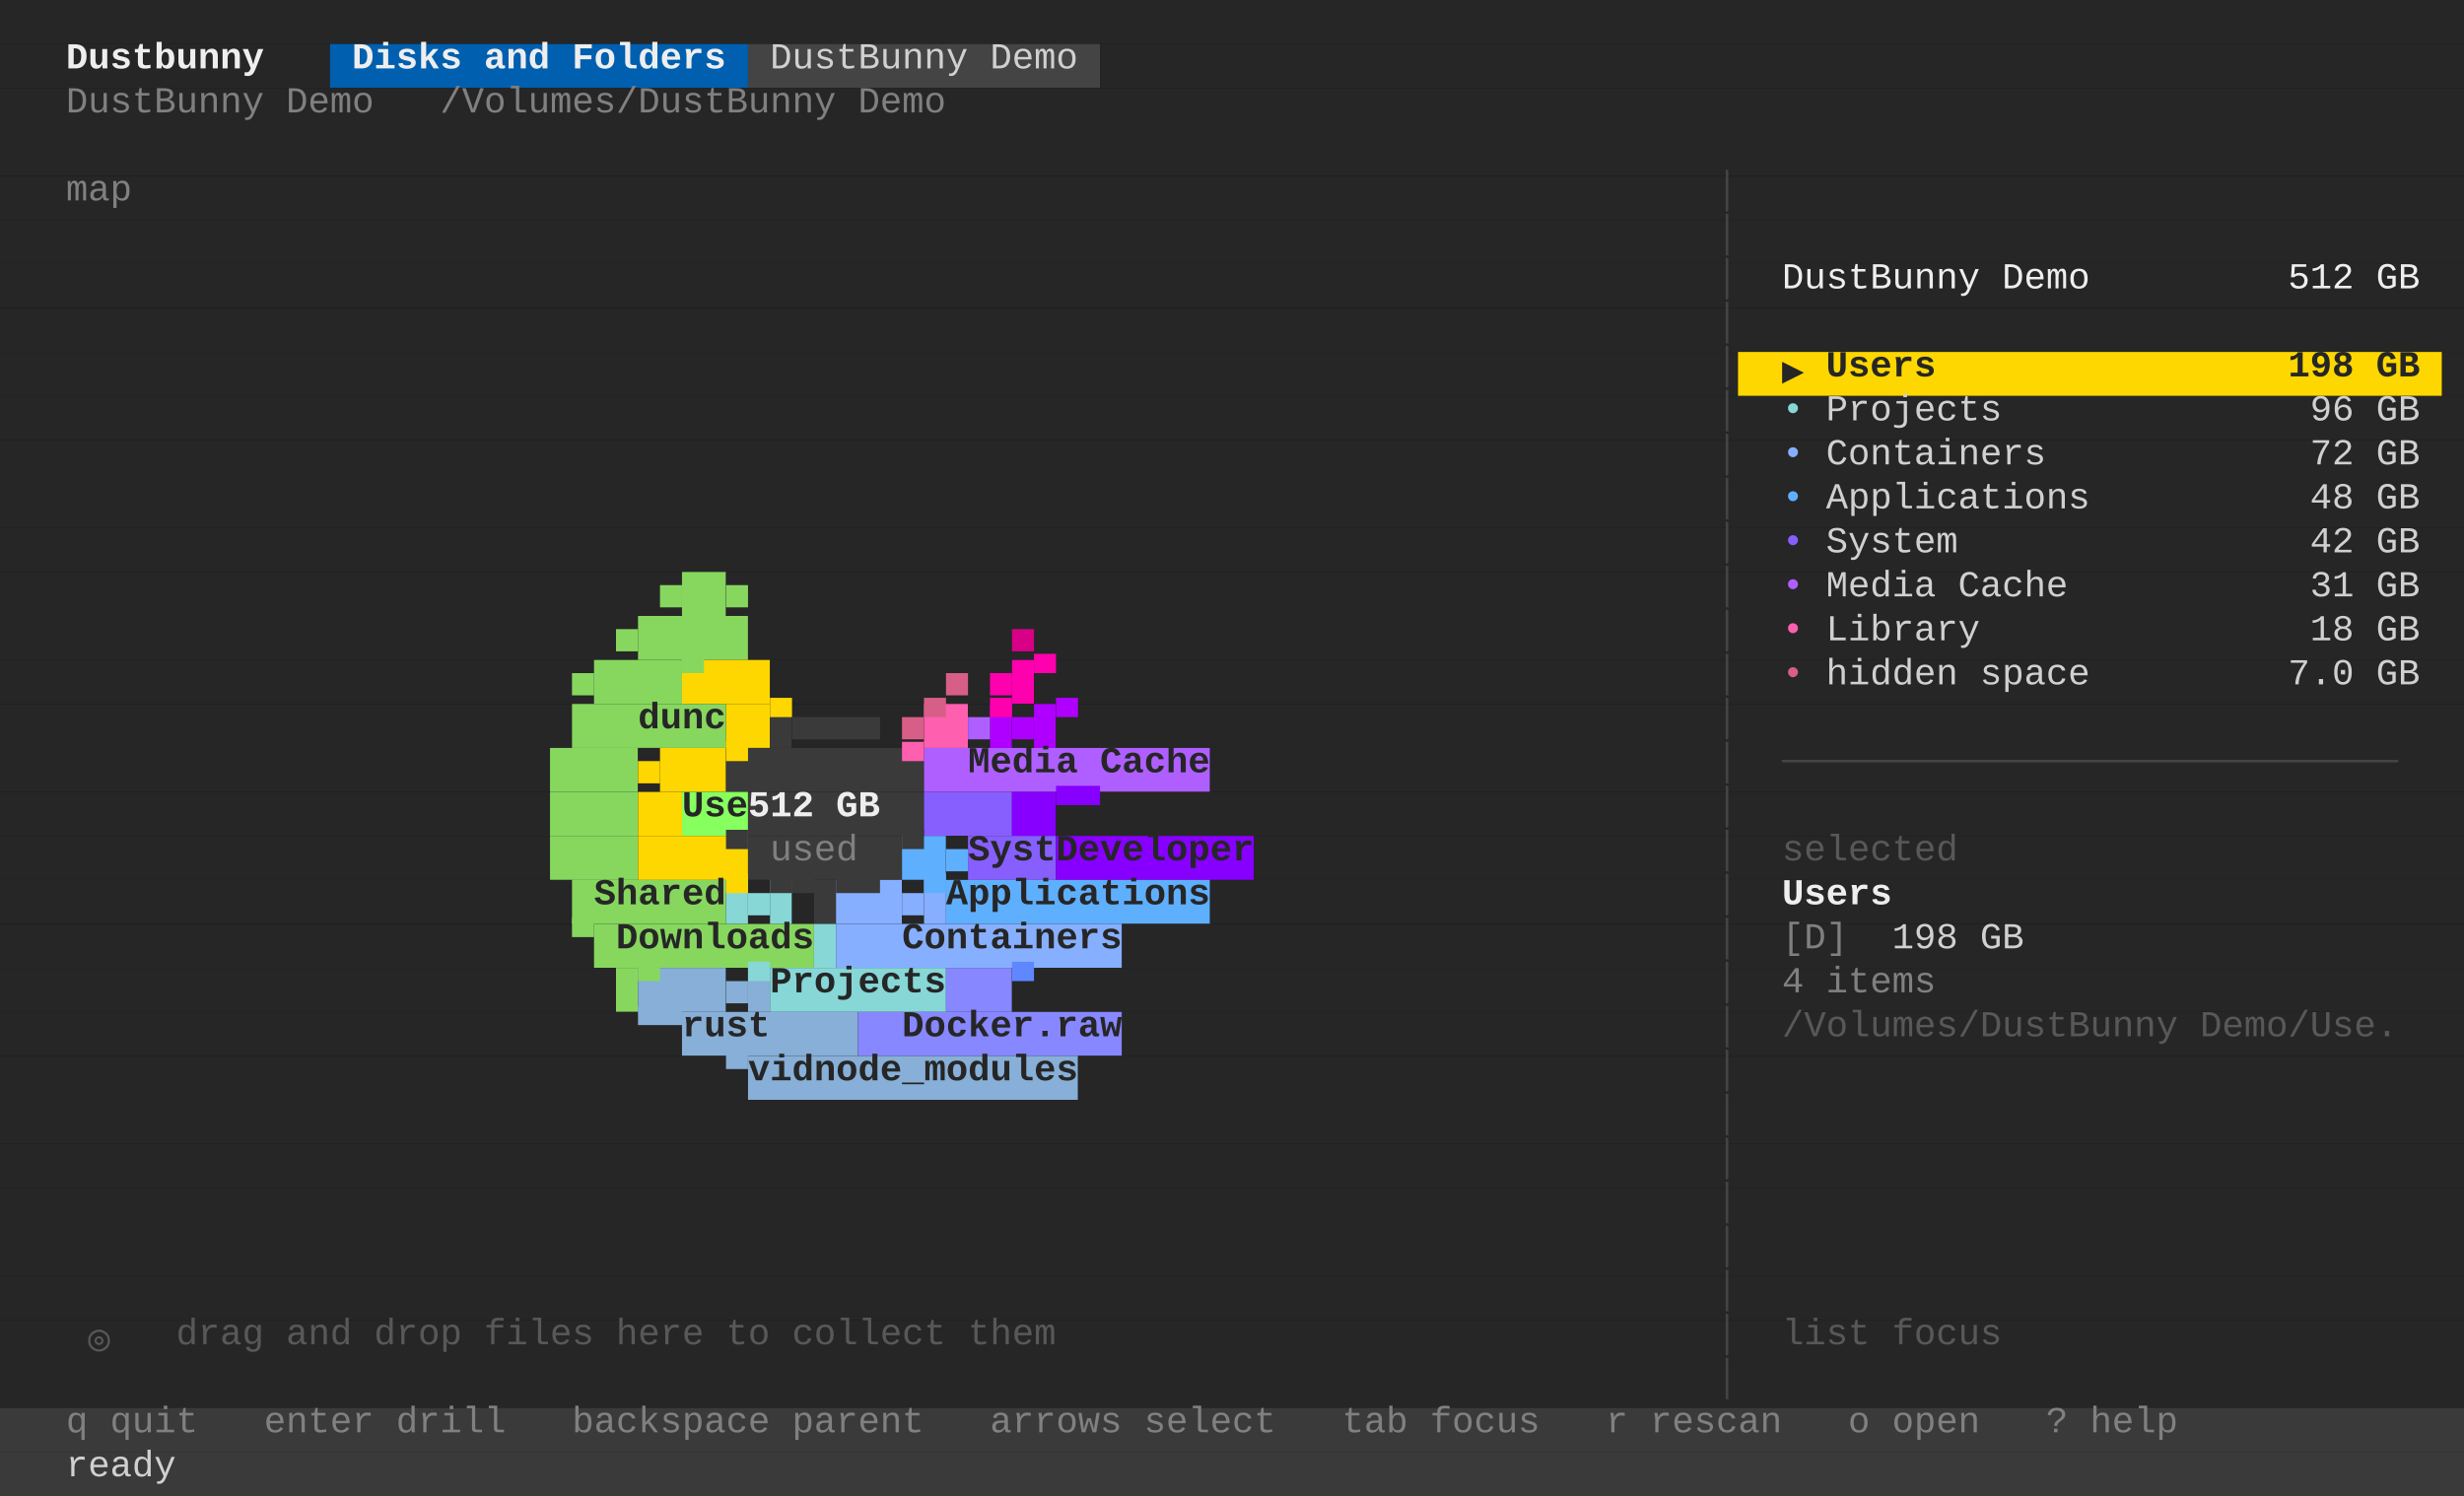
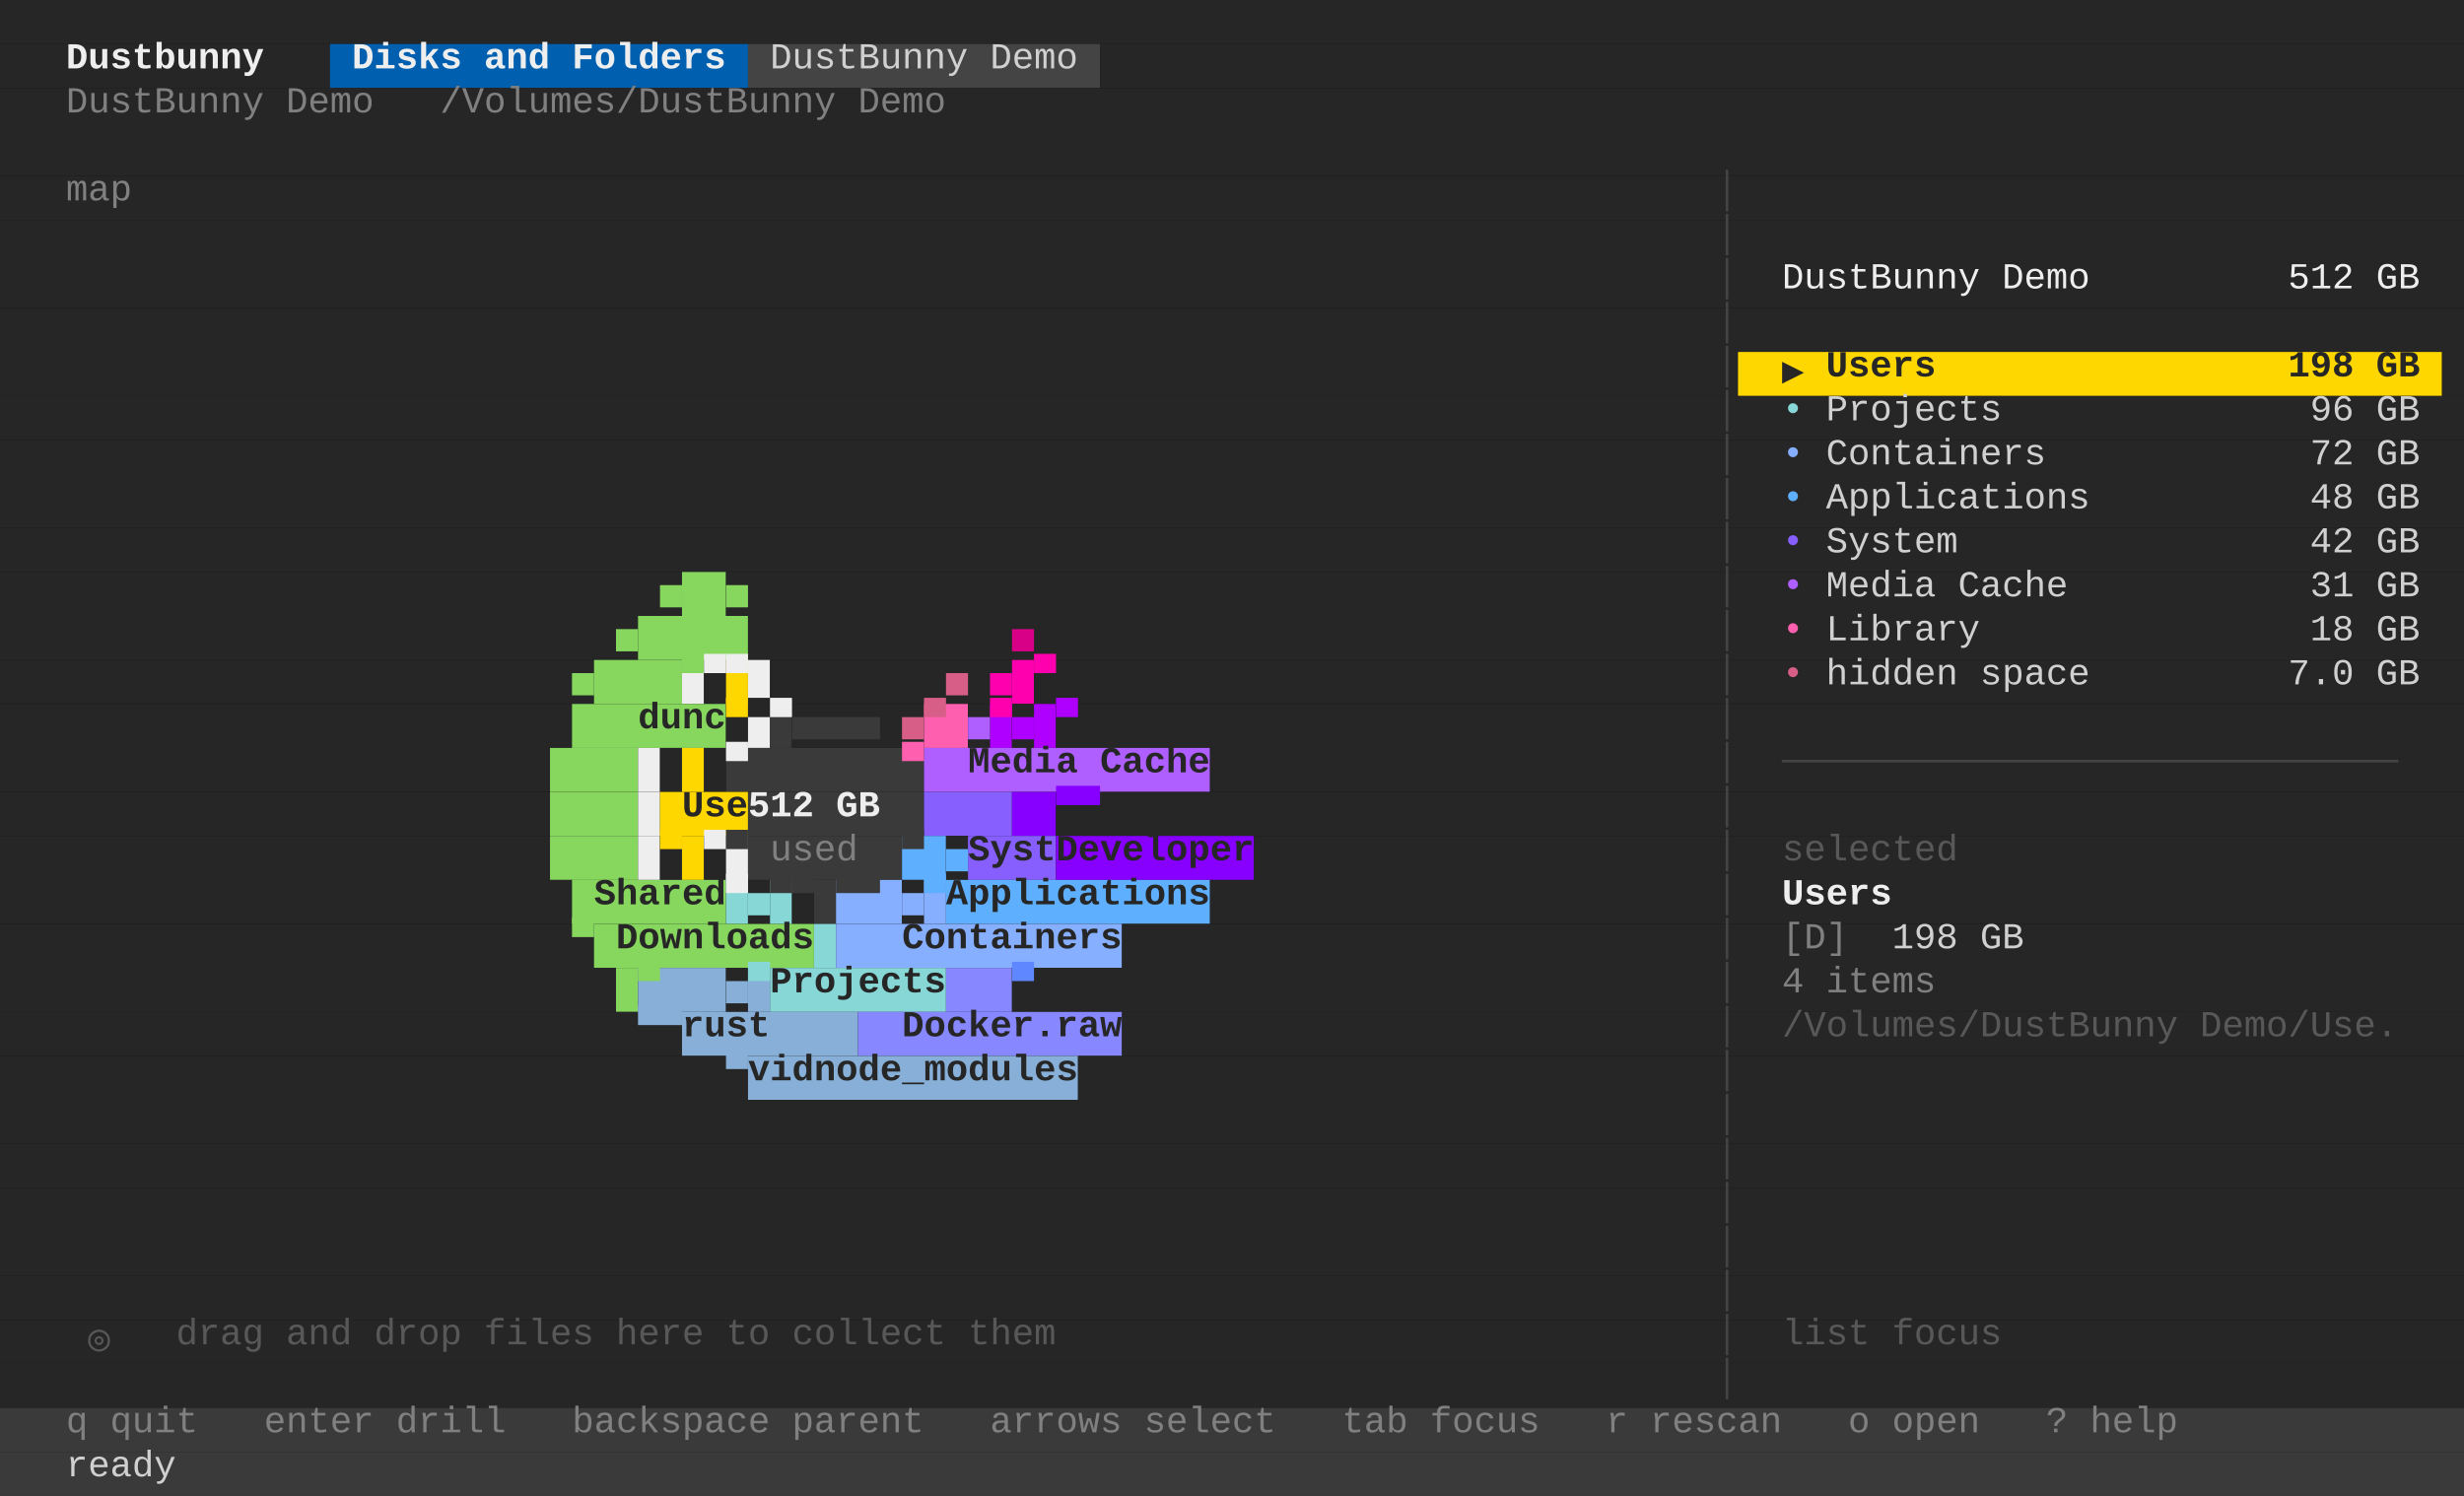
<svg xmlns="http://www.w3.org/2000/svg" width="1008" height="612" viewBox="0 0 1008 612">
  <rect width="100%" height="100%" fill="#0f1117" />
  <style>
text {
  font-family: "SFMono-Regular", "Cascadia Mono", "Liberation Mono", Menlo, Consolas, monospace;
  font-size: 15px;
  dominant-baseline: text-before-edge;
  white-space: pre;
}
</style>
  <rect x="0" y="0" width="1008" height="18" fill="#262626" />
  <rect x="0" y="18" width="135" height="18" fill="#262626" />
  <rect x="135" y="18" width="171" height="18" fill="#005faf" />
  <rect x="306" y="18" width="144" height="18" fill="#444444" />
  <rect x="450" y="18" width="558" height="18" fill="#262626" />
  <rect x="0" y="36" width="1008" height="18" fill="#262626" />
  <rect x="0" y="54" width="1008" height="18" fill="#262626" />
  <rect x="0" y="72" width="1008" height="18" fill="#262626" />
  <rect x="0" y="90" width="1008" height="18" fill="#262626" />
  <rect x="0" y="108" width="1008" height="18" fill="#262626" />
  <rect x="0" y="126" width="1008" height="18" fill="#262626" />
  <rect x="0" y="144" width="711" height="18" fill="#262626" />
  <rect x="711" y="144" width="288" height="18" fill="#ffd700" />
  <rect x="999" y="144" width="9" height="18" fill="#262626" />
  <rect x="0" y="162" width="1008" height="18" fill="#262626" />
  <rect x="0" y="180" width="1008" height="18" fill="#262626" />
  <rect x="0" y="198" width="1008" height="18" fill="#262626" />
  <rect x="0" y="216" width="1008" height="18" fill="#262626" />
  <rect x="0" y="234" width="279" height="18" fill="#262626" />
  <rect x="279" y="234" width="18" height="18" fill="#87d75f" />
  <rect x="297" y="234" width="711" height="18" fill="#262626" />
  <rect x="0" y="252" width="261" height="18" fill="#262626" />
  <rect x="261" y="252" width="45" height="18" fill="#87d75f" />
  <rect x="306" y="252" width="702" height="18" fill="#262626" />
  <rect x="0" y="270" width="243" height="18" fill="#262626" />
  <rect x="243" y="270" width="36" height="18" fill="#87d75f" />
-   <rect x="279" y="270" width="36" height="18" fill="#ffd700" />
+   <rect x="279" y="270" width="9" height="18" fill="#eeeeee" />
+   <rect x="288" y="270" width="9" height="18" fill="#262626" />
+   <rect x="297" y="270" width="9" height="18" fill="#ffd700" />
+   <rect x="306" y="270" width="9" height="18" fill="#eeeeee" />
  <rect x="315" y="270" width="99" height="18" fill="#262626" />
  <rect x="414" y="270" width="9" height="18" fill="#ff00af" />
  <rect x="423" y="270" width="585" height="18" fill="#262626" />
  <rect x="0" y="288" width="234" height="18" fill="#262626" />
  <rect x="234" y="288" width="63" height="18" fill="#87d75f" />
-   <rect x="297" y="288" width="18" height="18" fill="#ffd700" />
+   <rect x="297" y="288" width="9" height="18" fill="#262626" />
+   <rect x="306" y="288" width="9" height="18" fill="#eeeeee" />
  <rect x="315" y="288" width="9" height="18" fill="#3a3a3a" />
  <rect x="324" y="288" width="54" height="18" fill="#262626" />
  <rect x="378" y="288" width="18" height="18" fill="#ff5faf" />
  <rect x="396" y="288" width="9" height="18" fill="#262626" />
  <rect x="405" y="288" width="9" height="18" fill="#af00ff" />
  <rect x="414" y="288" width="9" height="18" fill="#262626" />
  <rect x="423" y="288" width="9" height="18" fill="#af00ff" />
  <rect x="432" y="288" width="576" height="18" fill="#262626" />
  <rect x="0" y="306" width="225" height="18" fill="#262626" />
  <rect x="225" y="306" width="36" height="18" fill="#87d75f" />
-   <rect x="261" y="306" width="9" height="18" fill="#262626" />
-   <rect x="270" y="306" width="27" height="18" fill="#ffd700" />
+   <rect x="261" y="306" width="9" height="18" fill="#eeeeee" />
+   <rect x="270" y="306" width="9" height="18" fill="#262626" />
+   <rect x="279" y="306" width="9" height="18" fill="#ffd700" />
+   <rect x="288" y="306" width="9" height="18" fill="#262626" />
  <rect x="297" y="306" width="81" height="18" fill="#3a3a3a" />
  <rect x="378" y="306" width="117" height="18" fill="#af5fff" />
  <rect x="495" y="306" width="513" height="18" fill="#262626" />
  <rect x="0" y="324" width="225" height="18" fill="#262626" />
  <rect x="225" y="324" width="36" height="18" fill="#87d75f" />
-   <rect x="261" y="324" width="18" height="18" fill="#ffd700" />
-   <rect x="279" y="324" width="27" height="18" fill="#87ff5f" />
+   <rect x="261" y="324" width="9" height="18" fill="#eeeeee" />
+   <rect x="270" y="324" width="36" height="18" fill="#ffd700" />
  <rect x="306" y="324" width="72" height="18" fill="#3a3a3a" />
  <rect x="378" y="324" width="36" height="18" fill="#875fff" />
  <rect x="414" y="324" width="18" height="18" fill="#8700ff" />
  <rect x="432" y="324" width="576" height="18" fill="#262626" />
  <rect x="0" y="342" width="225" height="18" fill="#262626" />
  <rect x="225" y="342" width="36" height="18" fill="#87d75f" />
-   <rect x="261" y="342" width="45" height="18" fill="#ffd700" />
+   <rect x="261" y="342" width="9" height="18" fill="#eeeeee" />
+   <rect x="270" y="342" width="9" height="18" fill="#262626" />
+   <rect x="279" y="342" width="9" height="18" fill="#ffd700" />
+   <rect x="288" y="342" width="9" height="18" fill="#262626" />
+   <rect x="297" y="342" width="9" height="18" fill="#eeeeee" />
  <rect x="306" y="342" width="63" height="18" fill="#3a3a3a" />
  <rect x="369" y="342" width="18" height="18" fill="#5fafff" />
  <rect x="387" y="342" width="9" height="18" fill="#262626" />
  <rect x="396" y="342" width="36" height="18" fill="#875fff" />
  <rect x="432" y="342" width="81" height="18" fill="#8700ff" />
  <rect x="513" y="342" width="495" height="18" fill="#262626" />
  <rect x="0" y="360" width="234" height="18" fill="#262626" />
  <rect x="234" y="360" width="63" height="18" fill="#87d75f" />
  <rect x="297" y="360" width="9" height="18" fill="#87d7d7" />
  <rect x="306" y="360" width="9" height="18" fill="#262626" />
  <rect x="315" y="360" width="9" height="18" fill="#87d7d7" />
  <rect x="324" y="360" width="9" height="18" fill="#262626" />
  <rect x="333" y="360" width="9" height="18" fill="#3a3a3a" />
  <rect x="342" y="360" width="27" height="18" fill="#87afff" />
  <rect x="369" y="360" width="9" height="18" fill="#262626" />
  <rect x="378" y="360" width="9" height="18" fill="#87afff" />
  <rect x="387" y="360" width="108" height="18" fill="#5fafff" />
  <rect x="495" y="360" width="513" height="18" fill="#262626" />
  <rect x="0" y="378" width="243" height="18" fill="#262626" />
  <rect x="243" y="378" width="90" height="18" fill="#87d75f" />
  <rect x="333" y="378" width="9" height="18" fill="#87d7d7" />
  <rect x="342" y="378" width="117" height="18" fill="#87afff" />
  <rect x="459" y="378" width="549" height="18" fill="#262626" />
  <rect x="0" y="396" width="252" height="18" fill="#262626" />
  <rect x="252" y="396" width="9" height="18" fill="#87d75f" />
  <rect x="261" y="396" width="36" height="18" fill="#87afd7" />
  <rect x="297" y="396" width="9" height="18" fill="#262626" />
  <rect x="306" y="396" width="9" height="18" fill="#87afd7" />
  <rect x="315" y="396" width="72" height="18" fill="#87d7d7" />
  <rect x="387" y="396" width="27" height="18" fill="#8787ff" />
  <rect x="414" y="396" width="594" height="18" fill="#262626" />
  <rect x="0" y="414" width="279" height="18" fill="#262626" />
  <rect x="279" y="414" width="72" height="18" fill="#87afd7" />
  <rect x="351" y="414" width="108" height="18" fill="#8787ff" />
  <rect x="459" y="414" width="549" height="18" fill="#262626" />
  <rect x="0" y="432" width="306" height="18" fill="#262626" />
  <rect x="306" y="432" width="135" height="18" fill="#87afd7" />
  <rect x="441" y="432" width="567" height="18" fill="#262626" />
  <rect x="0" y="450" width="1008" height="18" fill="#262626" />
  <rect x="0" y="468" width="1008" height="18" fill="#262626" />
  <rect x="0" y="486" width="1008" height="18" fill="#262626" />
  <rect x="0" y="504" width="1008" height="18" fill="#262626" />
  <rect x="0" y="522" width="1008" height="18" fill="#262626" />
  <rect x="0" y="540" width="1008" height="18" fill="#262626" />
  <rect x="0" y="558" width="1008" height="18" fill="#262626" />
  <rect x="0" y="576" width="1008" height="18" fill="#3a3a3a" />
  <rect x="0" y="594" width="1008" height="18" fill="#3a3a3a" />
  <text x="27" y="20" fill="#eeeeee" font-weight="700">Dustbunny</text>
  <text x="144" y="20" fill="#eeeeee" font-weight="700">Disks</text>
  <text x="198" y="20" fill="#eeeeee" font-weight="700">and</text>
  <text x="234" y="20" fill="#eeeeee" font-weight="700">Folders</text>
  <text x="315" y="20" fill="#d0d0d0">DustBunny</text>
  <text x="405" y="20" fill="#d0d0d0">Demo</text>
  <text x="27" y="38" fill="#808080">DustBunny</text>
  <text x="117" y="38" fill="#808080">Demo</text>
  <text x="180" y="38" fill="#808080">/Volumes/DustBunny</text>
  <text x="351" y="38" fill="#808080">Demo</text>
  <text x="27" y="74" fill="#808080">map</text>
  <text x="702" y="74" fill="#444444">│</text>
  <text x="702" y="92" fill="#444444">│</text>
  <text x="702" y="110" fill="#444444">│</text>
  <text x="729" y="110" fill="#eeeeee">DustBunny</text>
  <text x="819" y="110" fill="#eeeeee">Demo</text>
  <text x="936" y="110" fill="#eeeeee">512</text>
  <text x="972" y="110" fill="#eeeeee">GB</text>
  <text x="702" y="128" fill="#444444">│</text>
  <text x="702" y="146" fill="#444444">│</text>
  <text x="729" y="146" fill="#262626" font-weight="700">▶</text>
  <text x="747" y="146" fill="#262626" font-weight="700">Users</text>
  <text x="936" y="146" fill="#262626" font-weight="700">198</text>
  <text x="972" y="146" fill="#262626" font-weight="700">GB</text>
  <text x="702" y="164" fill="#444444">│</text>
  <text x="729" y="164" fill="#87d7d7">•</text>
  <text x="747" y="164" fill="#d0d0d0">Projects</text>
  <text x="945" y="164" fill="#d0d0d0">96</text>
  <text x="972" y="164" fill="#d0d0d0">GB</text>
  <text x="702" y="182" fill="#444444">│</text>
  <text x="729" y="182" fill="#87afff">•</text>
  <text x="747" y="182" fill="#d0d0d0">Containers</text>
  <text x="945" y="182" fill="#d0d0d0">72</text>
  <text x="972" y="182" fill="#d0d0d0">GB</text>
  <text x="702" y="200" fill="#444444">│</text>
  <text x="729" y="200" fill="#5fafff">•</text>
  <text x="747" y="200" fill="#d0d0d0">Applications</text>
  <text x="945" y="200" fill="#d0d0d0">48</text>
  <text x="972" y="200" fill="#d0d0d0">GB</text>
  <text x="702" y="218" fill="#444444">│</text>
  <text x="729" y="218" fill="#875fff">•</text>
  <text x="747" y="218" fill="#d0d0d0">System</text>
  <text x="945" y="218" fill="#d0d0d0">42</text>
  <text x="972" y="218" fill="#d0d0d0">GB</text>
  <text x="270" y="236" fill="#87d75f">▄</text>
  <text x="297" y="236" fill="#87d75f">▄</text>
  <text x="702" y="236" fill="#444444">│</text>
  <text x="729" y="236" fill="#af5fff">•</text>
  <text x="747" y="236" fill="#d0d0d0">Media</text>
  <text x="801" y="236" fill="#d0d0d0">Cache</text>
  <text x="945" y="236" fill="#d0d0d0">31</text>
  <text x="972" y="236" fill="#d0d0d0">GB</text>
  <text x="252" y="254" fill="#87d75f">▄</text>
  <text x="414" y="254" fill="#d70087">▄</text>
  <text x="702" y="254" fill="#444444">│</text>
  <text x="729" y="254" fill="#ff5faf">•</text>
  <text x="747" y="254" fill="#d0d0d0">Library</text>
  <text x="945" y="254" fill="#d0d0d0">18</text>
  <text x="972" y="254" fill="#d0d0d0">GB</text>
  <text x="234" y="272" fill="#87d75f">▄</text>
  <text x="279" y="272" fill="#87d75f">▀</text>
+   <text x="288" y="272" fill="#eeeeee">▀</text>
+   <text x="297" y="272" fill="#eeeeee">▀</text>
  <text x="387" y="272" fill="#d75f87">▄</text>
  <text x="405" y="272" fill="#ff00af">▄</text>
  <text x="423" y="272" fill="#ff00af">▀</text>
  <text x="702" y="272" fill="#444444">│</text>
  <text x="729" y="272" fill="#d75f87">•</text>
  <text x="747" y="272" fill="#d0d0d0">hidden</text>
  <text x="810" y="272" fill="#d0d0d0">space</text>
  <text x="936" y="272" fill="#d0d0d0">7.0</text>
  <text x="972" y="272" fill="#d0d0d0">GB</text>
  <text x="261" y="290" fill="#262626" font-weight="700">dunc</text>
-   <text x="315" y="290" fill="#ffd700">▀</text>
+   <text x="297" y="290" fill="#ffd700">▀</text>
+   <text x="306" y="290" fill="#262626">▀</text>
+   <text x="315" y="290" fill="#eeeeee">▀</text>
  <text x="324" y="290" fill="#3a3a3a">▄▄▄▄</text>
  <text x="369" y="290" fill="#d75f87">▄</text>
  <text x="378" y="290" fill="#d75f87">▀</text>
  <text x="396" y="290" fill="#af5fff">▄</text>
  <text x="405" y="290" fill="#ff00af">▀</text>
  <text x="414" y="290" fill="#af00ff">▄</text>
  <text x="432" y="290" fill="#af00ff">▀</text>
  <text x="702" y="290" fill="#444444">│</text>
-   <text x="261" y="308" fill="#ffd700">▄</text>
-   <text x="297" y="308" fill="#ffd700">▀</text>
+   <text x="297" y="308" fill="#eeeeee">▀</text>
  <text x="369" y="308" fill="#ff5faf">▀</text>
  <text x="396" y="308" fill="#262626" font-weight="700">Media</text>
  <text x="450" y="308" fill="#262626" font-weight="700">Cache</text>
  <text x="702" y="308" fill="#444444">│</text>
  <text x="729" y="308" fill="#444444">────────────────────────────</text>
  <text x="279" y="326" fill="#262626" font-weight="700">Use</text>
  <text x="306" y="326" fill="#eeeeee" font-weight="700">512</text>
  <text x="342" y="326" fill="#eeeeee" font-weight="700">GB</text>
  <text x="432" y="326" fill="#8700ff">▀▀</text>
  <text x="702" y="326" fill="#444444">│</text>
+   <text x="270" y="344" fill="#ffd700">▀</text>
+   <text x="288" y="344" fill="#eeeeee">▀</text>
  <text x="297" y="344" fill="#3a3a3a">▀</text>
  <text x="315" y="344" fill="#808080">used</text>
  <text x="369" y="344" fill="#3a3a3a">▀</text>
  <text x="387" y="344" fill="#5fafff">▄</text>
  <text x="396" y="344" fill="#262626" font-weight="700">Syst</text>
  <text x="432" y="344" fill="#262626" font-weight="700">Developer</text>
  <text x="702" y="344" fill="#444444">│</text>
  <text x="729" y="344" fill="#585858">selected</text>
  <text x="243" y="362" fill="#262626" font-weight="700">Shared</text>
-   <text x="297" y="362" fill="#ffd700">▀</text>
+   <text x="297" y="362" fill="#eeeeee">▀</text>
  <text x="306" y="362" fill="#87d7d7">▄</text>
  <text x="315" y="362" fill="#3a3a3a">▀</text>
  <text x="324" y="362" fill="#3a3a3a">▀</text>
  <text x="342" y="362" fill="#3a3a3a">▀▀</text>
  <text x="369" y="362" fill="#87afff">▄</text>
  <text x="378" y="362" fill="#5fafff">▀</text>
  <text x="387" y="362" fill="#262626" font-weight="700">Applications</text>
  <text x="702" y="362" fill="#444444">│</text>
  <text x="729" y="362" fill="#eeeeee" font-weight="700">Users</text>
  <text x="234" y="380" fill="#87d75f">▀</text>
  <text x="252" y="380" fill="#262626" font-weight="700">Downloads</text>
  <text x="369" y="380" fill="#262626" font-weight="700">Containers</text>
  <text x="702" y="380" fill="#444444">│</text>
  <text x="729" y="380" fill="#808080">[D]</text>
  <text x="774" y="380" fill="#d0d0d0">198</text>
  <text x="810" y="380" fill="#d0d0d0">GB</text>
  <text x="261" y="398" fill="#87d75f">▀</text>
  <text x="297" y="398" fill="#87afd7">▄</text>
  <text x="306" y="398" fill="#87d7d7">▀</text>
  <text x="315" y="398" fill="#262626" font-weight="700">Projects</text>
  <text x="414" y="398" fill="#5f87ff">▀</text>
  <text x="702" y="398" fill="#444444">│</text>
  <text x="729" y="398" fill="#808080">4</text>
  <text x="747" y="398" fill="#808080">items</text>
  <text x="261" y="416" fill="#87afd7">▀▀</text>
  <text x="279" y="416" fill="#262626" font-weight="700">rust</text>
  <text x="369" y="416" fill="#262626" font-weight="700">Docker.raw</text>
  <text x="702" y="416" fill="#444444">│</text>
  <text x="729" y="416" fill="#585858">/Volumes/DustBunny</text>
  <text x="900" y="416" fill="#585858">Demo/Use.</text>
  <text x="297" y="434" fill="#87afd7">▀</text>
  <text x="306" y="434" fill="#262626" font-weight="700">vidnode_modules</text>
  <text x="702" y="434" fill="#444444">│</text>
  <text x="702" y="452" fill="#444444">│</text>
  <text x="702" y="470" fill="#444444">│</text>
  <text x="702" y="488" fill="#444444">│</text>
  <text x="702" y="506" fill="#444444">│</text>
  <text x="702" y="524" fill="#444444">│</text>
  <text x="36" y="542" fill="#585858">◎</text>
  <text x="72" y="542" fill="#585858">drag</text>
  <text x="117" y="542" fill="#585858">and</text>
  <text x="153" y="542" fill="#585858">drop</text>
  <text x="198" y="542" fill="#585858">files</text>
  <text x="252" y="542" fill="#585858">here</text>
  <text x="297" y="542" fill="#585858">to</text>
  <text x="324" y="542" fill="#585858">collect</text>
  <text x="396" y="542" fill="#585858">them</text>
  <text x="702" y="542" fill="#444444">│</text>
  <text x="729" y="542" fill="#585858">list</text>
  <text x="774" y="542" fill="#585858">focus</text>
  <text x="702" y="560" fill="#444444">│</text>
  <text x="27" y="578" fill="#808080">q</text>
  <text x="45" y="578" fill="#808080">quit</text>
  <text x="108" y="578" fill="#808080">enter</text>
  <text x="162" y="578" fill="#808080">drill</text>
  <text x="234" y="578" fill="#808080">backspace</text>
  <text x="324" y="578" fill="#808080">parent</text>
  <text x="405" y="578" fill="#808080">arrows</text>
  <text x="468" y="578" fill="#808080">select</text>
  <text x="549" y="578" fill="#808080">tab</text>
  <text x="585" y="578" fill="#808080">focus</text>
  <text x="657" y="578" fill="#808080">r</text>
  <text x="675" y="578" fill="#808080">rescan</text>
  <text x="756" y="578" fill="#808080">o</text>
  <text x="774" y="578" fill="#808080">open</text>
  <text x="837" y="578" fill="#808080">?</text>
  <text x="855" y="578" fill="#808080">help</text>
  <text x="27" y="596" fill="#d0d0d0">ready</text>
</svg>
